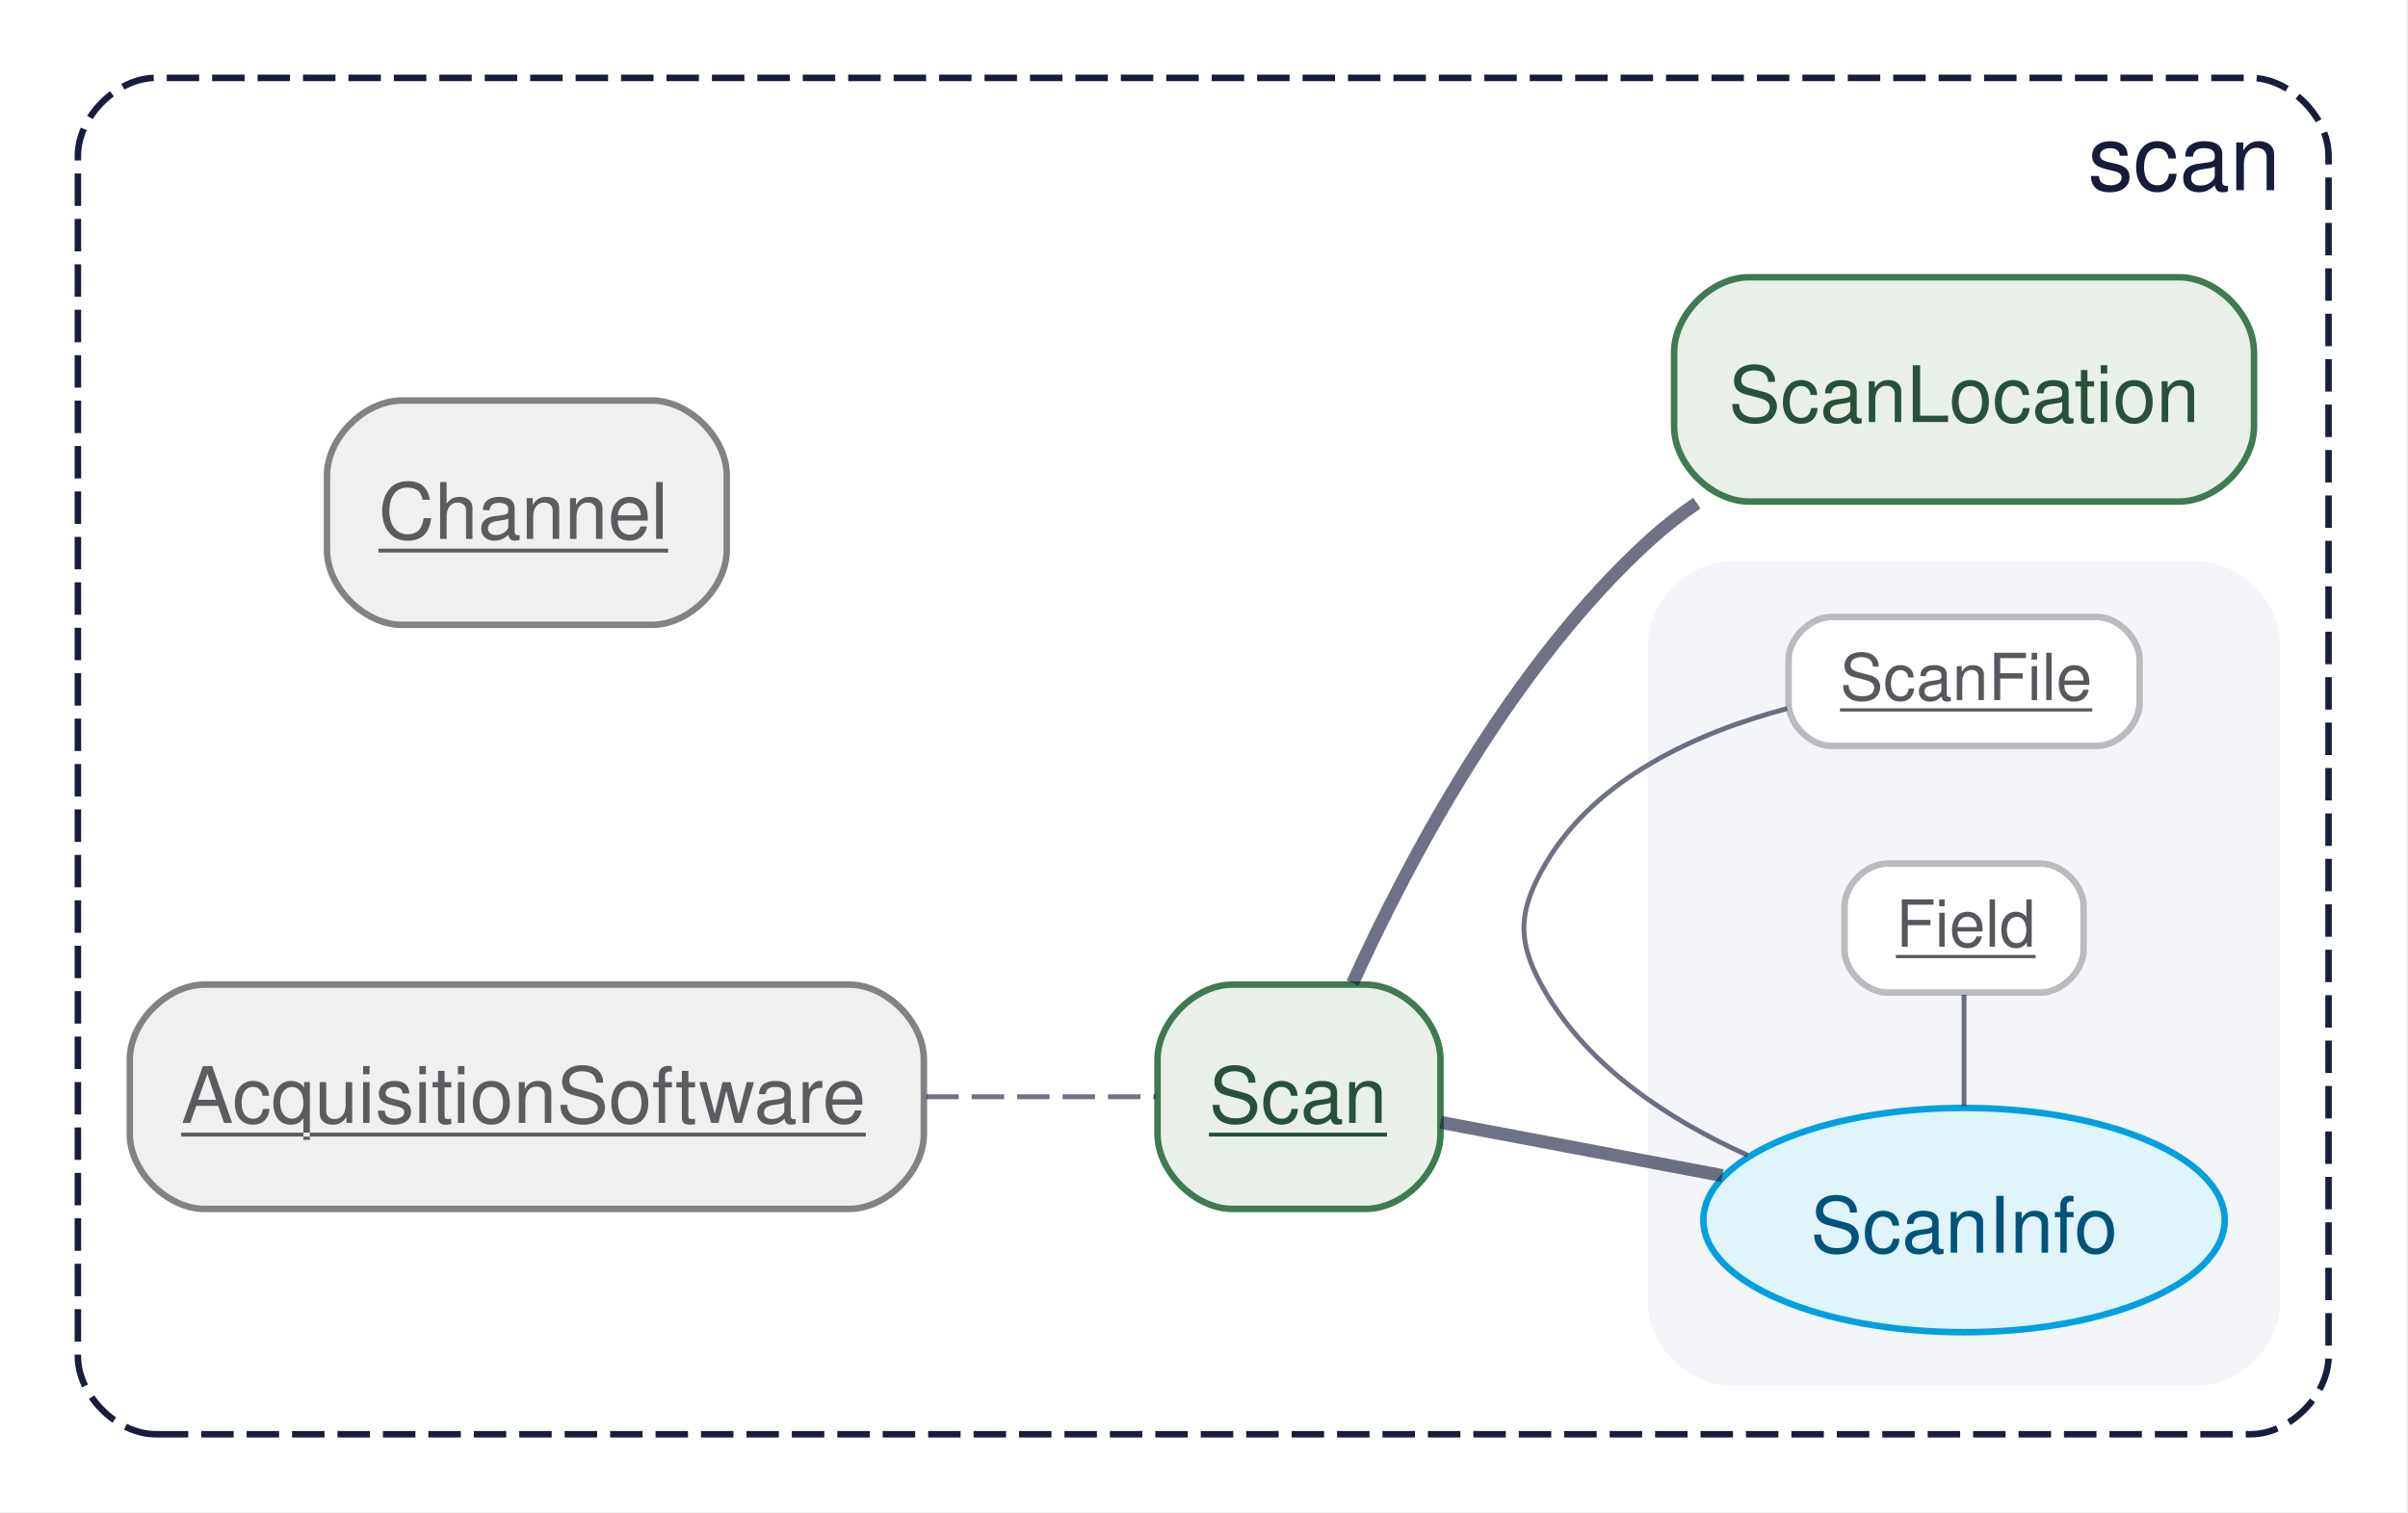
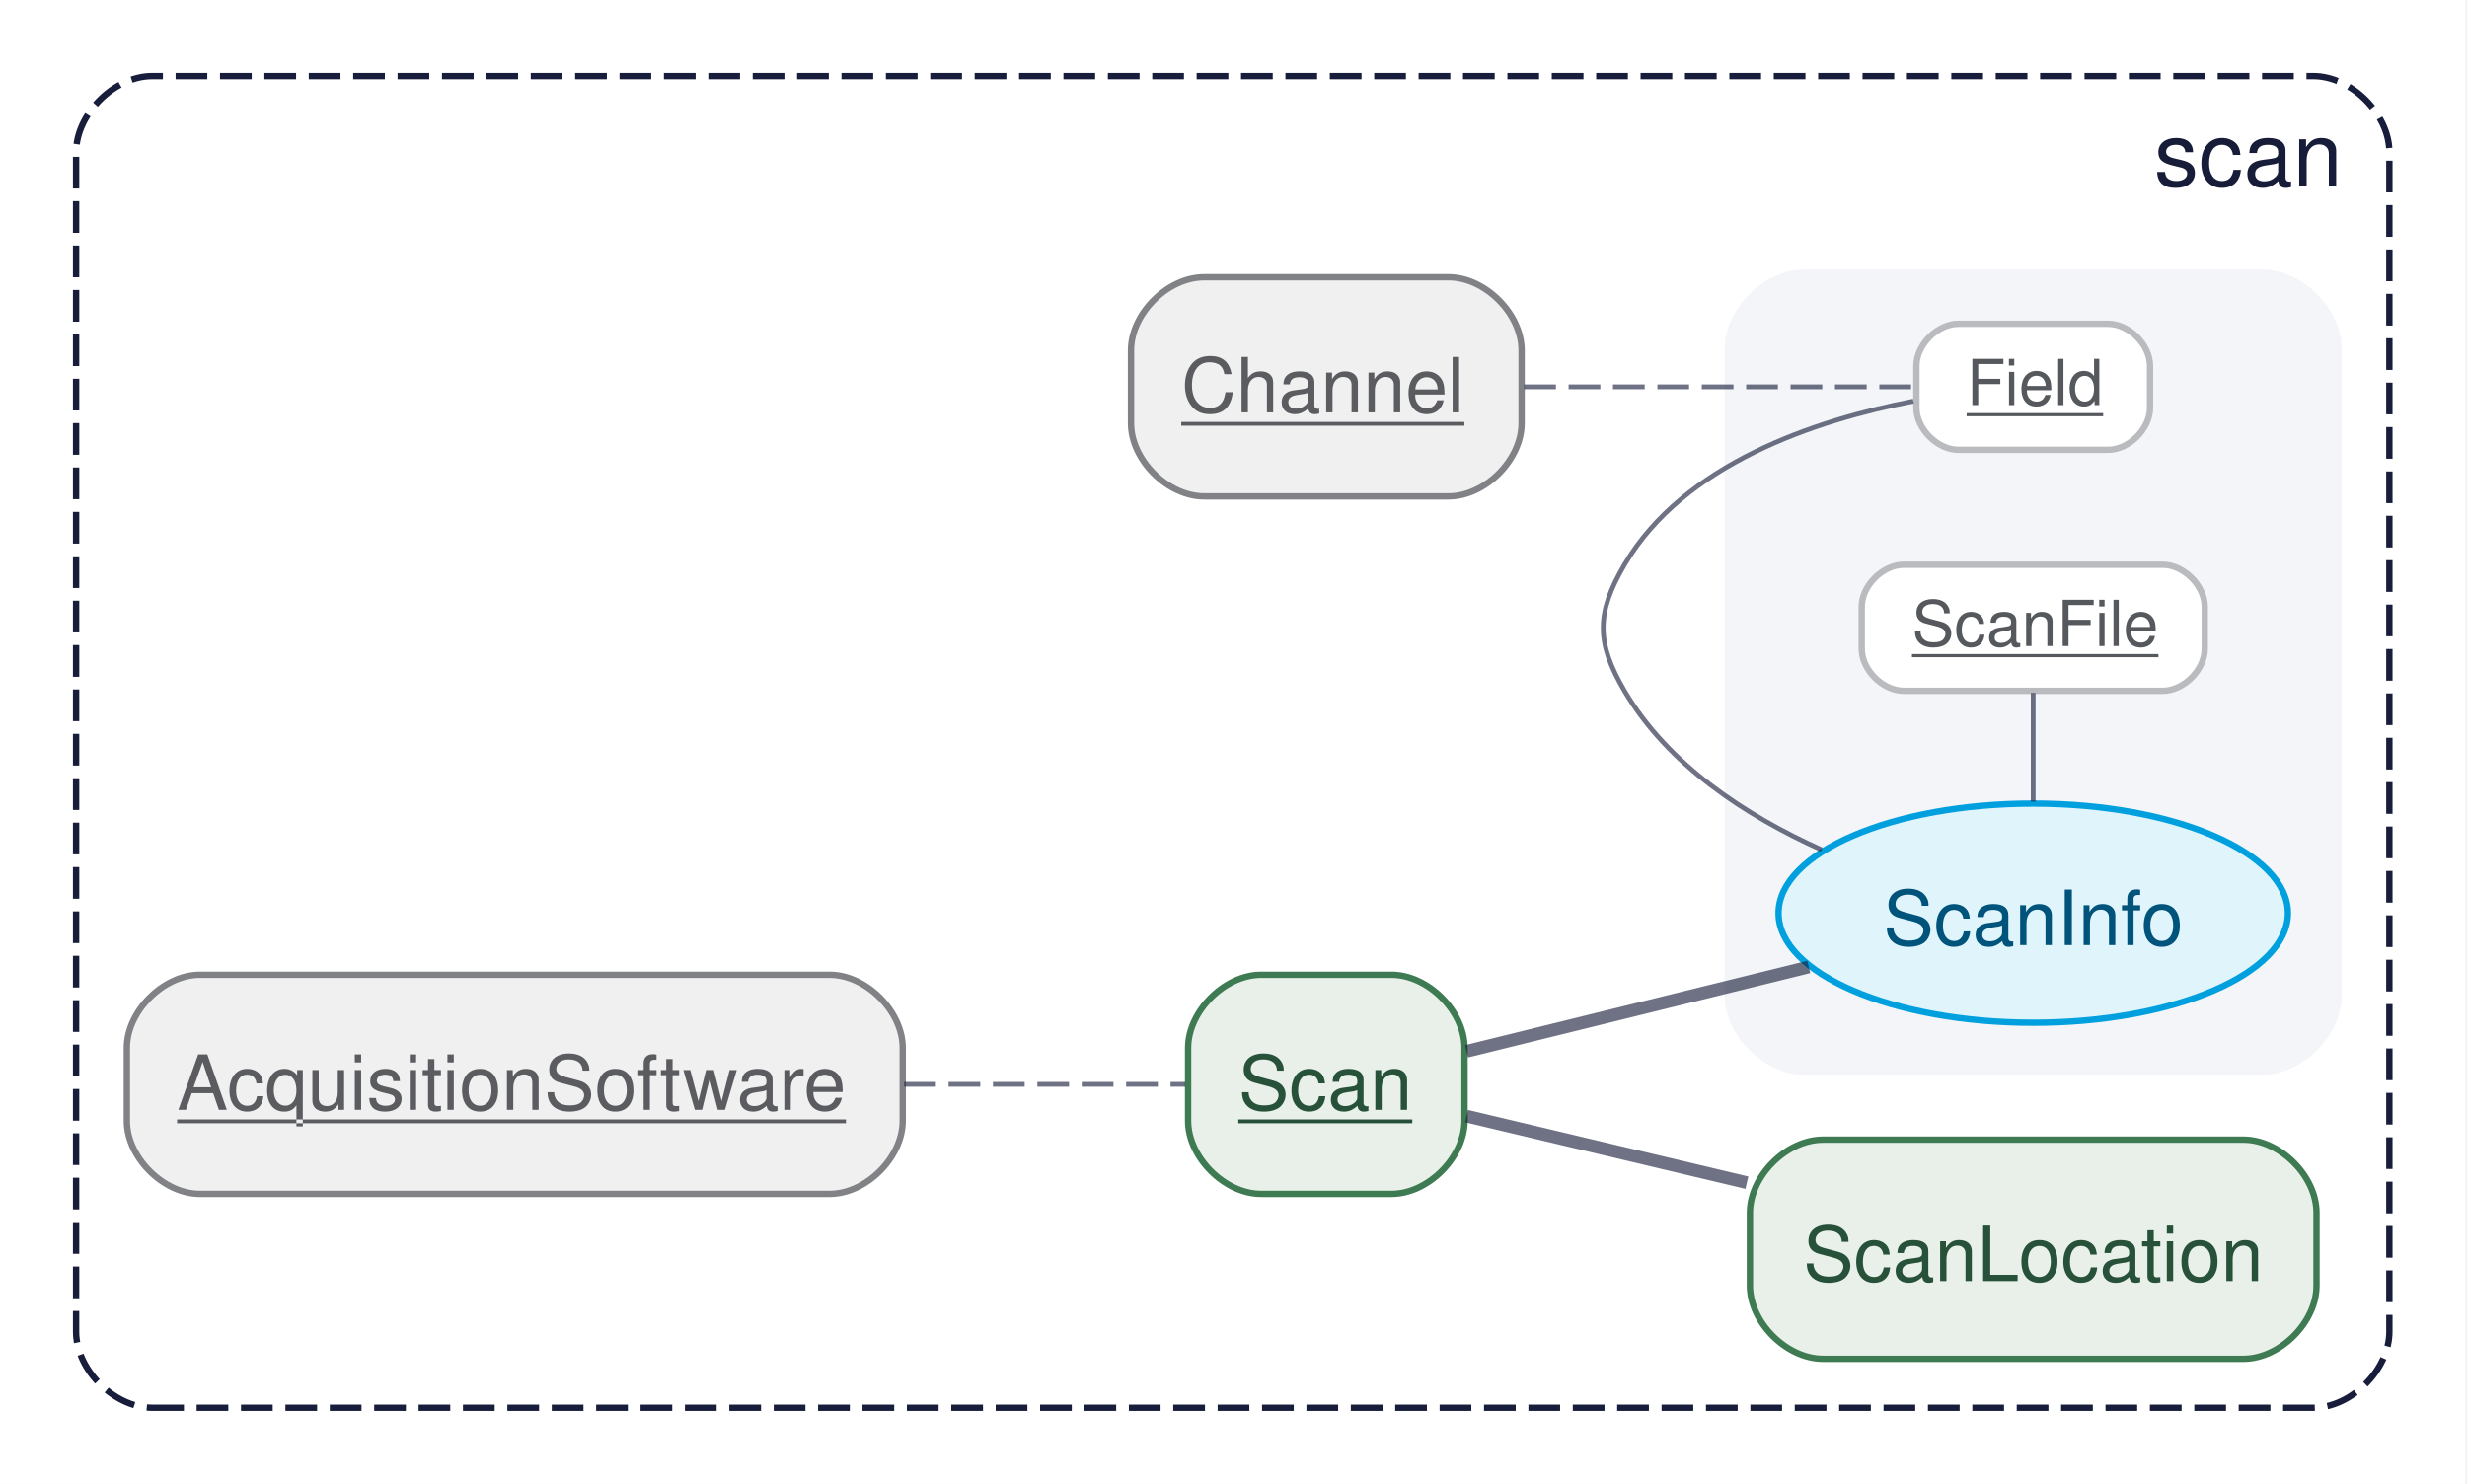
- <svg xmlns="http://www.w3.org/2000/svg" xmlns:xlink="http://www.w3.org/1999/xlink" width="371pt" height="233pt" viewBox="0.00 0.00 371.00 233.00">
+ <svg xmlns="http://www.w3.org/2000/svg" xmlns:xlink="http://www.w3.org/1999/xlink" width="389pt" height="234pt" viewBox="0.00 0.00 389.00 234.00">
  <style>
@media (prefers-color-scheme: dark) {
  svg { background-color: #161A21; }
  polygon[fill="white"] { fill: #161A21; }
  [fill="#fffde7"] { fill: #3A3620; }
  [stroke="#c9bc5b"] { stroke: #C9BC5B; }
  [fill="#6b6420"] { fill: #EBE3A0; }
  [fill="#e8f0e9"] { fill: #16281F; }
  [stroke="#3e7a52"] { stroke: #6BBF94; }
  [fill="#28513a"] { fill: #BCE6CF; }
  [fill="#f0f0f1"] { fill: #242832; }
  [stroke="#808285"] { stroke: #9DA0A4; }
  [fill="#5a5c5f"] { fill: #C9CFD9; }
  [fill="#ffede5"] { fill: #331B12; }
  [stroke="#ff5113"] { stroke: #FF7A47; }
  [fill="#b23200"] { fill: #FFC7AE; }
  [fill="#e0f4fc"] { fill: #0F2433; }
  [stroke="#00a0df"] { stroke: #33B8E8; }
  [fill="#00537a"] { fill: #BEE7F9; }
  [fill="#ffffff"] { fill: #1E232C; }
  [stroke="#b9bbbe"] { stroke: #8F959D; }
  [fill="#55585c"] { fill: #C8CED8; }
  [fill="#edeef0"] { fill: #242730; }
  [stroke="#808890"] { stroke: #8890A0; }
  [fill="#404040"] { fill: #C7CDD6; }
  [stroke="#171c39"] { stroke: #AEB6C2; stroke-opacity: 0.753; }
  [stroke="#c77d3a"] { stroke: #D68C4A; stroke-opacity: 0.753; }
  [fill="#f3f5f8"] { fill: #2A313D; }
  [stroke="#f3f5f8"] { stroke: #2A313D; }
  [stroke="#171d3a"] { stroke: #606875; }
  [fill="#171c39"] { fill: #8A93A1; }
}
</style>
-   <g id="graph0" class="graph" transform="scale(1 1) rotate(0) translate(4 229)">
-     <polygon fill="white" stroke="none" points="-4,4 -4,-229 366.76,-229 366.76,4 -4,4" />
+   <g id="graph0" class="graph" transform="scale(1 1) rotate(0) translate(4 230)">
+     <polygon fill="white" stroke="none" points="-4,4 -4,-230 384.76,-230 384.76,4 -4,4" />
    <g id="clust1" class="cluster">
-       <path fill="none" stroke="#171d3a" stroke-dasharray="5,2" d="M20,-8C20,-8 342.76,-8 342.76,-8 348.76,-8 354.76,-14 354.76,-20 354.76,-20 354.76,-205 354.76,-205 354.76,-211 348.76,-217 342.76,-217 342.76,-217 20,-217 20,-217 14,-217 8,-211 8,-205 8,-205 8,-20 8,-20 8,-14 14,-8 20,-8" />
-       <text xml:space="preserve" text-anchor="middle" x="332.51" y="-199.7" font-family="Helvetica,sans-Serif" font-size="14.00" fill="#171c39">scan</text>
+       <path fill="none" stroke="#171d3a" stroke-dasharray="5,2" d="M20,-8C20,-8 360.76,-8 360.76,-8 366.76,-8 372.76,-14 372.76,-20 372.76,-20 372.76,-206 372.76,-206 372.76,-212 366.76,-218 360.76,-218 360.76,-218 20,-218 20,-218 14,-218 8,-212 8,-206 8,-206 8,-20 8,-20 8,-14 14,-8 20,-8" />
+       <text xml:space="preserve" text-anchor="middle" x="350.51" y="-200.7" font-family="Helvetica,sans-Serif" font-size="14.00" fill="#171c39">scan</text>
    </g>
    <g id="clust2" class="cluster">
-       <path fill="#f3f5f8" stroke="#f3f5f8" d="M262.44,-16C262.44,-16 334.76,-16 334.76,-16 340.76,-16 346.76,-22 346.76,-28 346.76,-28 346.76,-130 346.76,-130 346.76,-136 340.76,-142 334.76,-142 334.76,-142 262.44,-142 262.44,-142 256.44,-142 250.44,-136 250.44,-130 250.44,-130 250.44,-28 250.44,-28 250.44,-22 256.44,-16 262.44,-16" />
+       <path fill="#f3f5f8" stroke="#f3f5f8" d="M280.44,-61C280.44,-61 352.76,-61 352.76,-61 358.76,-61 364.76,-67 364.76,-73 364.76,-73 364.76,-175 364.76,-175 364.76,-181 358.76,-187 352.76,-187 352.76,-187 280.44,-187 280.44,-187 274.44,-187 268.44,-181 268.44,-175 268.44,-175 268.44,-73 268.44,-73 268.44,-67 274.44,-61 280.44,-61" />
    </g>
    <g id="node1" class="node">
      <g id="a_node1">
        <a xlink:title="→ Scan&#13;------------------------------&#13;nframes              &#13;fps                  &#13;">
-           <ellipse fill="#e0f4fc" stroke="#00a0df" cx="298.6" cy="-41" rx="40.16" ry="17.28" />
-           <text xml:space="preserve" text-anchor="middle" x="298.6" y="-35.98" font-family="Helvetica,sans-Serif" font-size="12.00" fill="#00537a">ScanInfo</text>
+           <ellipse fill="#e0f4fc" stroke="#00a0df" cx="316.6" cy="-86" rx="40.16" ry="17.28" />
+           <text xml:space="preserve" text-anchor="middle" x="316.6" y="-80.97" font-family="Helvetica,sans-Serif" font-size="12.00" fill="#00537a">ScanInfo</text>
        </a>
      </g>
    </g>
    <g id="node3" class="node">
      <g id="a_node3">
-         <a xlink:title="→ ScanInfo&#13;file_idx             &#13;------------------------------&#13;file_path            &#13;">
-           <path fill="#ffffff" stroke="#b9bbbe" d="M319.02,-133.94C319.02,-133.94 278.19,-133.94 278.19,-133.94 274.87,-133.94 271.56,-130.63 271.56,-127.31 271.56,-127.31 271.56,-120.69 271.56,-120.69 271.56,-117.37 274.87,-114.06 278.19,-114.06 278.19,-114.06 319.02,-114.06 319.02,-114.06 322.33,-114.06 325.65,-117.37 325.65,-120.69 325.65,-120.69 325.65,-127.31 325.65,-127.31 325.65,-130.63 322.33,-133.94 319.02,-133.94" />
-           <text xml:space="preserve" text-anchor="start" x="279.48" y="-121.12" font-family="Helvetica,sans-Serif" text-decoration="underline" font-size="10.00" fill="#55585c">ScanFile</text>
+         <a xlink:title="→ ScanInfo&#13;field_idx            &#13;------------------------------&#13;→ Channel&#13;depth                &#13;">
+           <path fill="#ffffff" stroke="#b9bbbe" d="M328.39,-178.94C328.39,-178.94 304.81,-178.94 304.81,-178.94 301.5,-178.94 298.18,-175.63 298.18,-172.31 298.18,-172.31 298.18,-165.69 298.18,-165.69 298.18,-162.37 301.5,-159.06 304.81,-159.06 304.81,-159.06 328.39,-159.06 328.39,-159.06 331.71,-159.06 335.02,-162.37 335.02,-165.69 335.02,-165.69 335.02,-172.31 335.02,-172.31 335.02,-175.63 331.71,-178.94 328.39,-178.94" />
+           <text xml:space="preserve" text-anchor="start" x="306.1" y="-166.12" font-family="Helvetica,sans-Serif" text-decoration="underline" font-size="10.00" fill="#55585c">Field</text>
        </a>
      </g>
    </g>
    <g id="edge3" class="edge">
-       <path fill="none" stroke="#171c39" stroke-width="0.75" stroke-opacity="0.62" d="M265.23,-51C253.26,-56.38 241.03,-64.38 234.18,-76 229.67,-83.66 229.67,-88.34 234.18,-96 241.92,-109.13 257.46,-116.12 271.34,-119.82" />
+       <path fill="none" stroke="#171c39" stroke-width="0.75" stroke-opacity="0.62" d="M283.23,-96C271.26,-101.38 259.03,-109.38 252.18,-121 247.67,-128.66 247.67,-133.34 252.18,-141 261.53,-156.86 282.26,-163.75 297.7,-166.74" />
    </g>
    <g id="node4" class="node">
      <g id="a_node4">
-         <a xlink:title="→ ScanInfo&#13;field_idx            &#13;------------------------------&#13;depth                &#13;">
-           <path fill="#ffffff" stroke="#b9bbbe" d="M310.39,-95.94C310.39,-95.94 286.81,-95.94 286.81,-95.94 283.5,-95.94 280.18,-92.63 280.18,-89.31 280.18,-89.31 280.18,-82.69 280.18,-82.69 280.18,-79.37 283.5,-76.06 286.81,-76.06 286.81,-76.06 310.39,-76.06 310.39,-76.06 313.71,-76.06 317.02,-79.37 317.02,-82.69 317.02,-82.69 317.02,-89.31 317.02,-89.31 317.02,-92.63 313.71,-95.94 310.39,-95.94" />
-           <text xml:space="preserve" text-anchor="start" x="288.1" y="-83.12" font-family="Helvetica,sans-Serif" text-decoration="underline" font-size="10.00" fill="#55585c">Field</text>
+         <a xlink:title="→ ScanInfo&#13;file_idx             &#13;------------------------------&#13;file_path            &#13;">
+           <path fill="#ffffff" stroke="#b9bbbe" d="M337.02,-140.94C337.02,-140.94 296.19,-140.94 296.19,-140.94 292.87,-140.94 289.56,-137.63 289.56,-134.31 289.56,-134.31 289.56,-127.69 289.56,-127.69 289.56,-124.37 292.87,-121.06 296.19,-121.06 296.19,-121.06 337.02,-121.06 337.02,-121.06 340.33,-121.06 343.65,-124.37 343.65,-127.69 343.65,-127.69 343.65,-134.31 343.65,-134.31 343.65,-137.63 340.33,-140.94 337.02,-140.94" />
+           <text xml:space="preserve" text-anchor="start" x="297.48" y="-128.12" font-family="Helvetica,sans-Serif" text-decoration="underline" font-size="10.00" fill="#55585c">ScanFile</text>
        </a>
      </g>
    </g>
    <g id="edge2" class="edge">
-       <path fill="none" stroke="#171c39" stroke-width="0.75" stroke-opacity="0.62" d="M298.6,-58.58C298.6,-64.29 298.6,-70 298.6,-75.72" />
+       <path fill="none" stroke="#171c39" stroke-width="0.75" stroke-opacity="0.62" d="M316.6,-103.58C316.6,-109.29 316.6,-115 316.6,-120.72" />
    </g>
    <g id="node2" class="node">
      <g id="a_node2">
        <a xlink:title="acq_software         &#13;------------------------------&#13;version              &#13;">
-           <path fill="#f0f0f1" stroke="#808285" d="M126.82,-77.28C126.82,-77.28 27.52,-77.28 27.52,-77.28 21.76,-77.28 16,-71.52 16,-65.76 16,-65.76 16,-54.24 16,-54.24 16,-48.48 21.76,-42.72 27.52,-42.72 27.52,-42.72 126.82,-42.72 126.82,-42.72 132.58,-42.72 138.34,-48.48 138.34,-54.24 138.34,-54.24 138.34,-65.76 138.34,-65.76 138.34,-71.52 132.58,-77.28 126.82,-77.28" />
-           <text xml:space="preserve" text-anchor="start" x="23.92" y="-55.98" font-family="Helvetica,sans-Serif" text-decoration="underline" font-size="12.00" fill="#5a5c5f">AcquisitionSoftware</text>
-         </a>
-       </g>
-     </g>
-     <g id="node7" class="node">
-       <g id="a_node7">
-         <a xlink:title="scan_id              &#13;------------------------------&#13;→ [nullable] AcquisitionSoftware&#13;scan_date            &#13;">
-           <path fill="#e8f0e9" stroke="#3e7a52" d="M206.41,-77.28C206.41,-77.28 185.86,-77.28 185.86,-77.28 180.1,-77.28 174.34,-71.52 174.34,-65.76 174.34,-65.76 174.34,-54.24 174.34,-54.24 174.34,-48.48 180.1,-42.72 185.86,-42.72 185.86,-42.72 206.41,-42.72 206.41,-42.72 212.17,-42.72 217.93,-48.48 217.93,-54.24 217.93,-54.24 217.93,-65.76 217.93,-65.76 217.93,-71.52 212.17,-77.28 206.41,-77.28" />
-           <text xml:space="preserve" text-anchor="start" x="182.26" y="-55.98" font-family="Helvetica,sans-Serif" text-decoration="underline" font-size="12.00" fill="#28513a">Scan</text>
-         </a>
-       </g>
-     </g>
-     <g id="edge1" class="edge">
-       <path fill="none" stroke="#171c39" stroke-width="0.75" stroke-dasharray="5,2" stroke-opacity="0.62" d="M138.71,-60C151.42,-60 164,-60 174.04,-60" />
-     </g>
-     <g id="node5" class="node">
-       <g id="a_node5">
-         <a xlink:title="channel              &#13;------------------------------&#13;wavelength           &#13;">
-           <path fill="#f0f0f1" stroke="#808285" d="M96.45,-167.28C96.45,-167.28 57.9,-167.28 57.9,-167.28 52.14,-167.28 46.38,-161.52 46.38,-155.76 46.38,-155.76 46.38,-144.24 46.38,-144.24 46.38,-138.48 52.14,-132.72 57.9,-132.72 57.9,-132.72 96.45,-132.72 96.45,-132.72 102.21,-132.72 107.97,-138.48 107.97,-144.24 107.97,-144.24 107.97,-155.76 107.97,-155.76 107.97,-161.52 102.21,-167.28 96.45,-167.28" />
-           <text xml:space="preserve" text-anchor="start" x="54.3" y="-145.97" font-family="Helvetica,sans-Serif" text-decoration="underline" font-size="12.00" fill="#5a5c5f">Channel</text>
+           <path fill="#f0f0f1" stroke="#808285" d="M126.82,-76.28C126.82,-76.28 27.52,-76.28 27.52,-76.28 21.76,-76.28 16,-70.52 16,-64.76 16,-64.76 16,-53.24 16,-53.24 16,-47.48 21.76,-41.72 27.52,-41.72 27.52,-41.72 126.82,-41.72 126.82,-41.72 132.58,-41.72 138.34,-47.48 138.34,-53.24 138.34,-53.24 138.34,-64.76 138.34,-64.76 138.34,-70.52 132.58,-76.28 126.82,-76.28" />
+           <text xml:space="preserve" text-anchor="start" x="23.92" y="-54.98" font-family="Helvetica,sans-Serif" text-decoration="underline" font-size="12.00" fill="#5a5c5f">AcquisitionSoftware</text>
        </a>
      </g>
    </g>
    <g id="node6" class="node">
      <g id="a_node6">
+         <a xlink:title="scan_id              &#13;------------------------------&#13;→ [nullable] AcquisitionSoftware&#13;scan_date            &#13;">
+           <path fill="#e8f0e9" stroke="#3e7a52" d="M215.41,-76.28C215.41,-76.28 194.86,-76.28 194.86,-76.28 189.1,-76.28 183.34,-70.52 183.34,-64.76 183.34,-64.76 183.34,-53.24 183.34,-53.24 183.34,-47.48 189.1,-41.72 194.86,-41.72 194.86,-41.72 215.41,-41.72 215.41,-41.72 221.17,-41.72 226.93,-47.48 226.93,-53.24 226.93,-53.24 226.93,-64.76 226.93,-64.76 226.93,-70.52 221.17,-76.28 215.41,-76.28" />
+           <text xml:space="preserve" text-anchor="start" x="191.26" y="-54.98" font-family="Helvetica,sans-Serif" text-decoration="underline" font-size="12.00" fill="#28513a">Scan</text>
+         </a>
+       </g>
+     </g>
+     <g id="edge1" class="edge">
+       <path fill="none" stroke="#171c39" stroke-width="0.75" stroke-dasharray="5,2" stroke-opacity="0.62" d="M138.57,-59C154.48,-59 170.61,-59 182.89,-59" />
+     </g>
+     <g id="node5" class="node">
+       <g id="a_node5">
        <a xlink:title="→ Scan&#13;------------------------------&#13;anatomical_location  &#13;">
-           <path fill="#e8f0e9" stroke="#3e7a52" d="M331.75,-186.28C331.75,-186.28 265.45,-186.28 265.45,-186.28 259.69,-186.28 253.93,-180.52 253.93,-174.76 253.93,-174.76 253.93,-163.24 253.93,-163.24 253.93,-157.48 259.69,-151.72 265.45,-151.72 265.45,-151.72 331.75,-151.72 331.75,-151.72 337.51,-151.72 343.27,-157.48 343.27,-163.24 343.27,-163.24 343.27,-174.76 343.27,-174.76 343.27,-180.52 337.51,-186.28 331.75,-186.28" />
-           <text xml:space="preserve" text-anchor="middle" x="298.6" y="-163.97" font-family="Helvetica,sans-Serif" font-size="12.00" fill="#28513a">ScanLocation</text>
+           <path fill="#e8f0e9" stroke="#3e7a52" d="M349.75,-50.28C349.75,-50.28 283.45,-50.28 283.45,-50.28 277.69,-50.28 271.93,-44.52 271.93,-38.76 271.93,-38.76 271.93,-27.24 271.93,-27.24 271.93,-21.48 277.69,-15.72 283.45,-15.72 283.45,-15.72 349.75,-15.72 349.75,-15.72 355.51,-15.72 361.27,-21.48 361.27,-27.24 361.27,-27.24 361.27,-38.76 361.27,-38.76 361.27,-44.52 355.51,-50.28 349.75,-50.28" />
+           <text xml:space="preserve" text-anchor="middle" x="316.6" y="-27.98" font-family="Helvetica,sans-Serif" font-size="12.00" fill="#28513a">ScanLocation</text>
        </a>
      </g>
    </g>
    <g id="edge4" class="edge">
-       <path fill="none" stroke="#171c39" stroke-width="2" stroke-opacity="0.62" d="M217.95,-56.06C230.48,-53.69 246.78,-50.61 261.37,-47.85" />
+       <path fill="none" stroke="#171c39" stroke-width="2" stroke-opacity="0.62" d="M227.24,-64.21C242.52,-67.98 263.52,-73.15 281.21,-77.52" />
    </g>
    <g id="edge5" class="edge">
-       <path fill="none" stroke="#171c39" stroke-width="2" stroke-opacity="0.62" d="M204.4,-77.51C213.01,-96.46 228.93,-126.57 250.44,-146 252.6,-147.95 254.96,-149.78 257.43,-151.48" />
+       <path fill="none" stroke="#171c39" stroke-width="2" stroke-opacity="0.62" d="M227.24,-53.99C239.79,-51.01 256.19,-47.11 271.45,-43.49" />
+     </g>
+     <g id="node7" class="node">
+       <g id="a_node7">
+         <a xlink:title="channel              &#13;------------------------------&#13;wavelength           &#13;">
+           <path fill="#f0f0f1" stroke="#808285" d="M224.41,-186.28C224.41,-186.28 185.86,-186.28 185.86,-186.28 180.1,-186.28 174.34,-180.52 174.34,-174.76 174.34,-174.76 174.34,-163.24 174.34,-163.24 174.34,-157.48 180.1,-151.72 185.86,-151.72 185.86,-151.72 224.41,-151.72 224.41,-151.72 230.17,-151.72 235.93,-157.48 235.93,-163.24 235.93,-163.24 235.93,-174.76 235.93,-174.76 235.93,-180.52 230.17,-186.28 224.41,-186.28" />
+           <text xml:space="preserve" text-anchor="start" x="182.26" y="-164.97" font-family="Helvetica,sans-Serif" text-decoration="underline" font-size="12.00" fill="#5a5c5f">Channel</text>
+         </a>
+       </g>
+     </g>
+     <g id="edge6" class="edge">
+       <path fill="none" stroke="#171c39" stroke-width="0.75" stroke-dasharray="5,2" stroke-opacity="0.62" d="M236.34,-169C256.08,-169 281.2,-169 297.8,-169" />
    </g>
  </g>
</svg>
